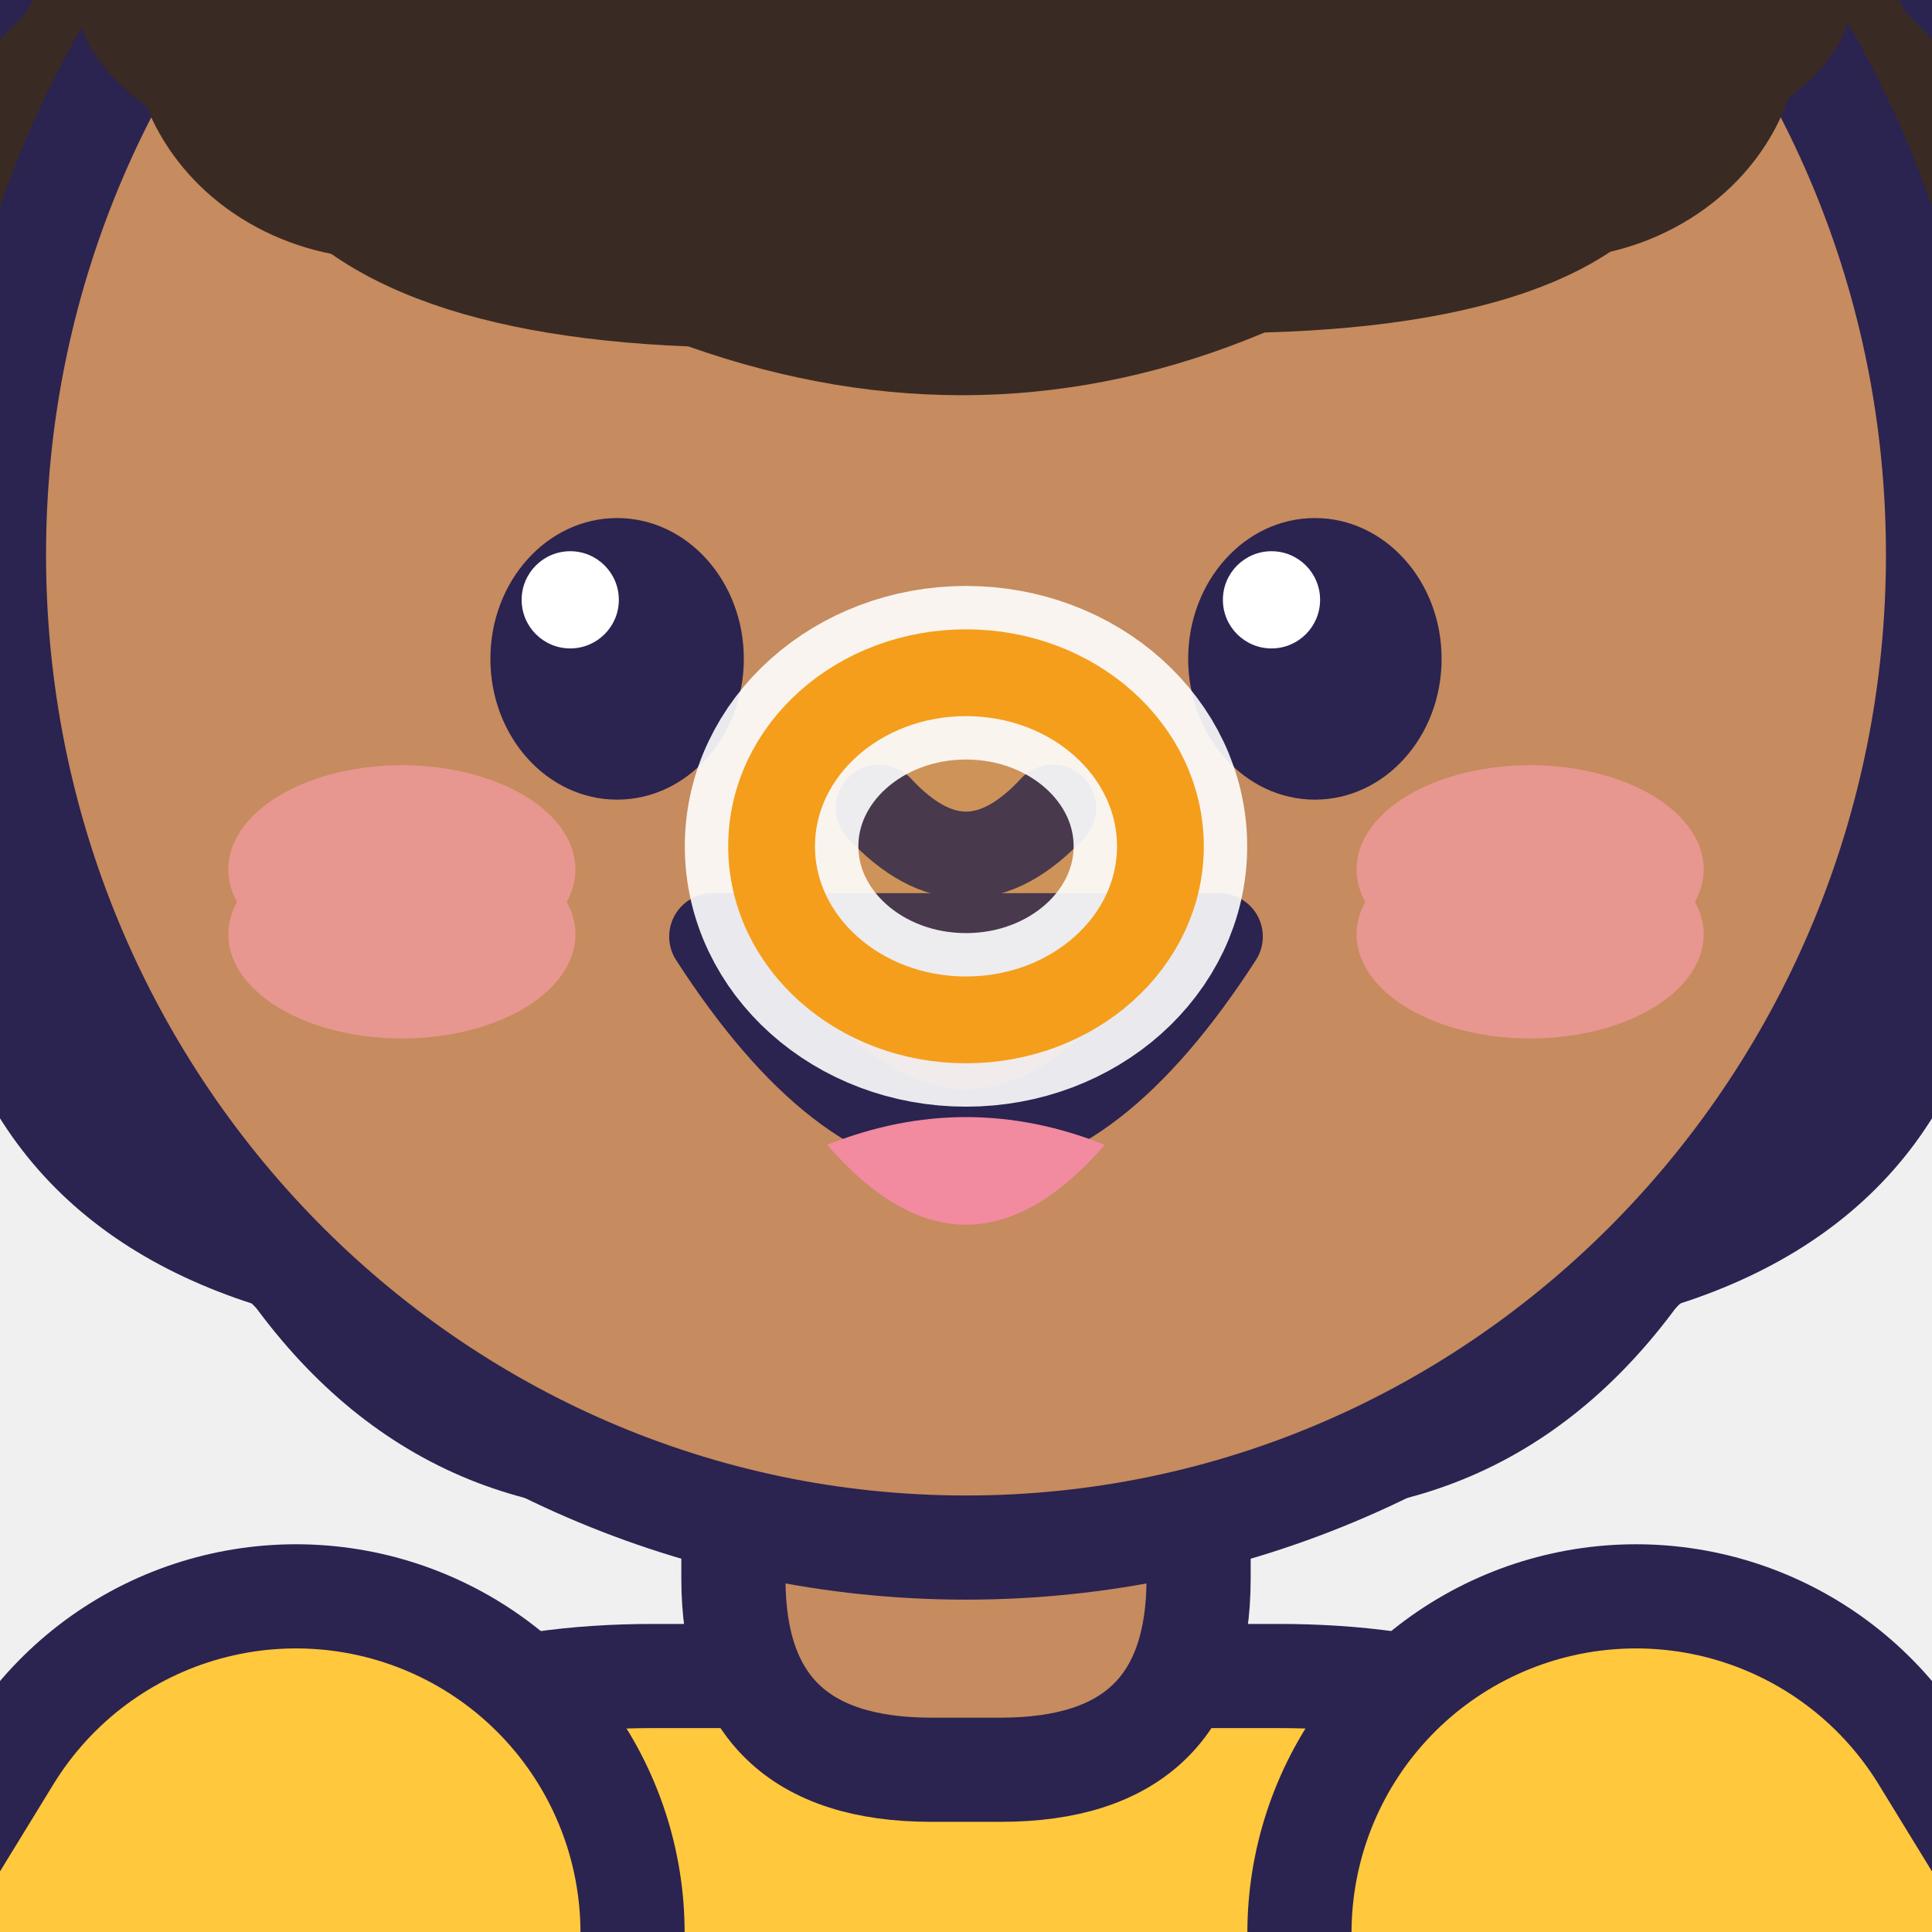
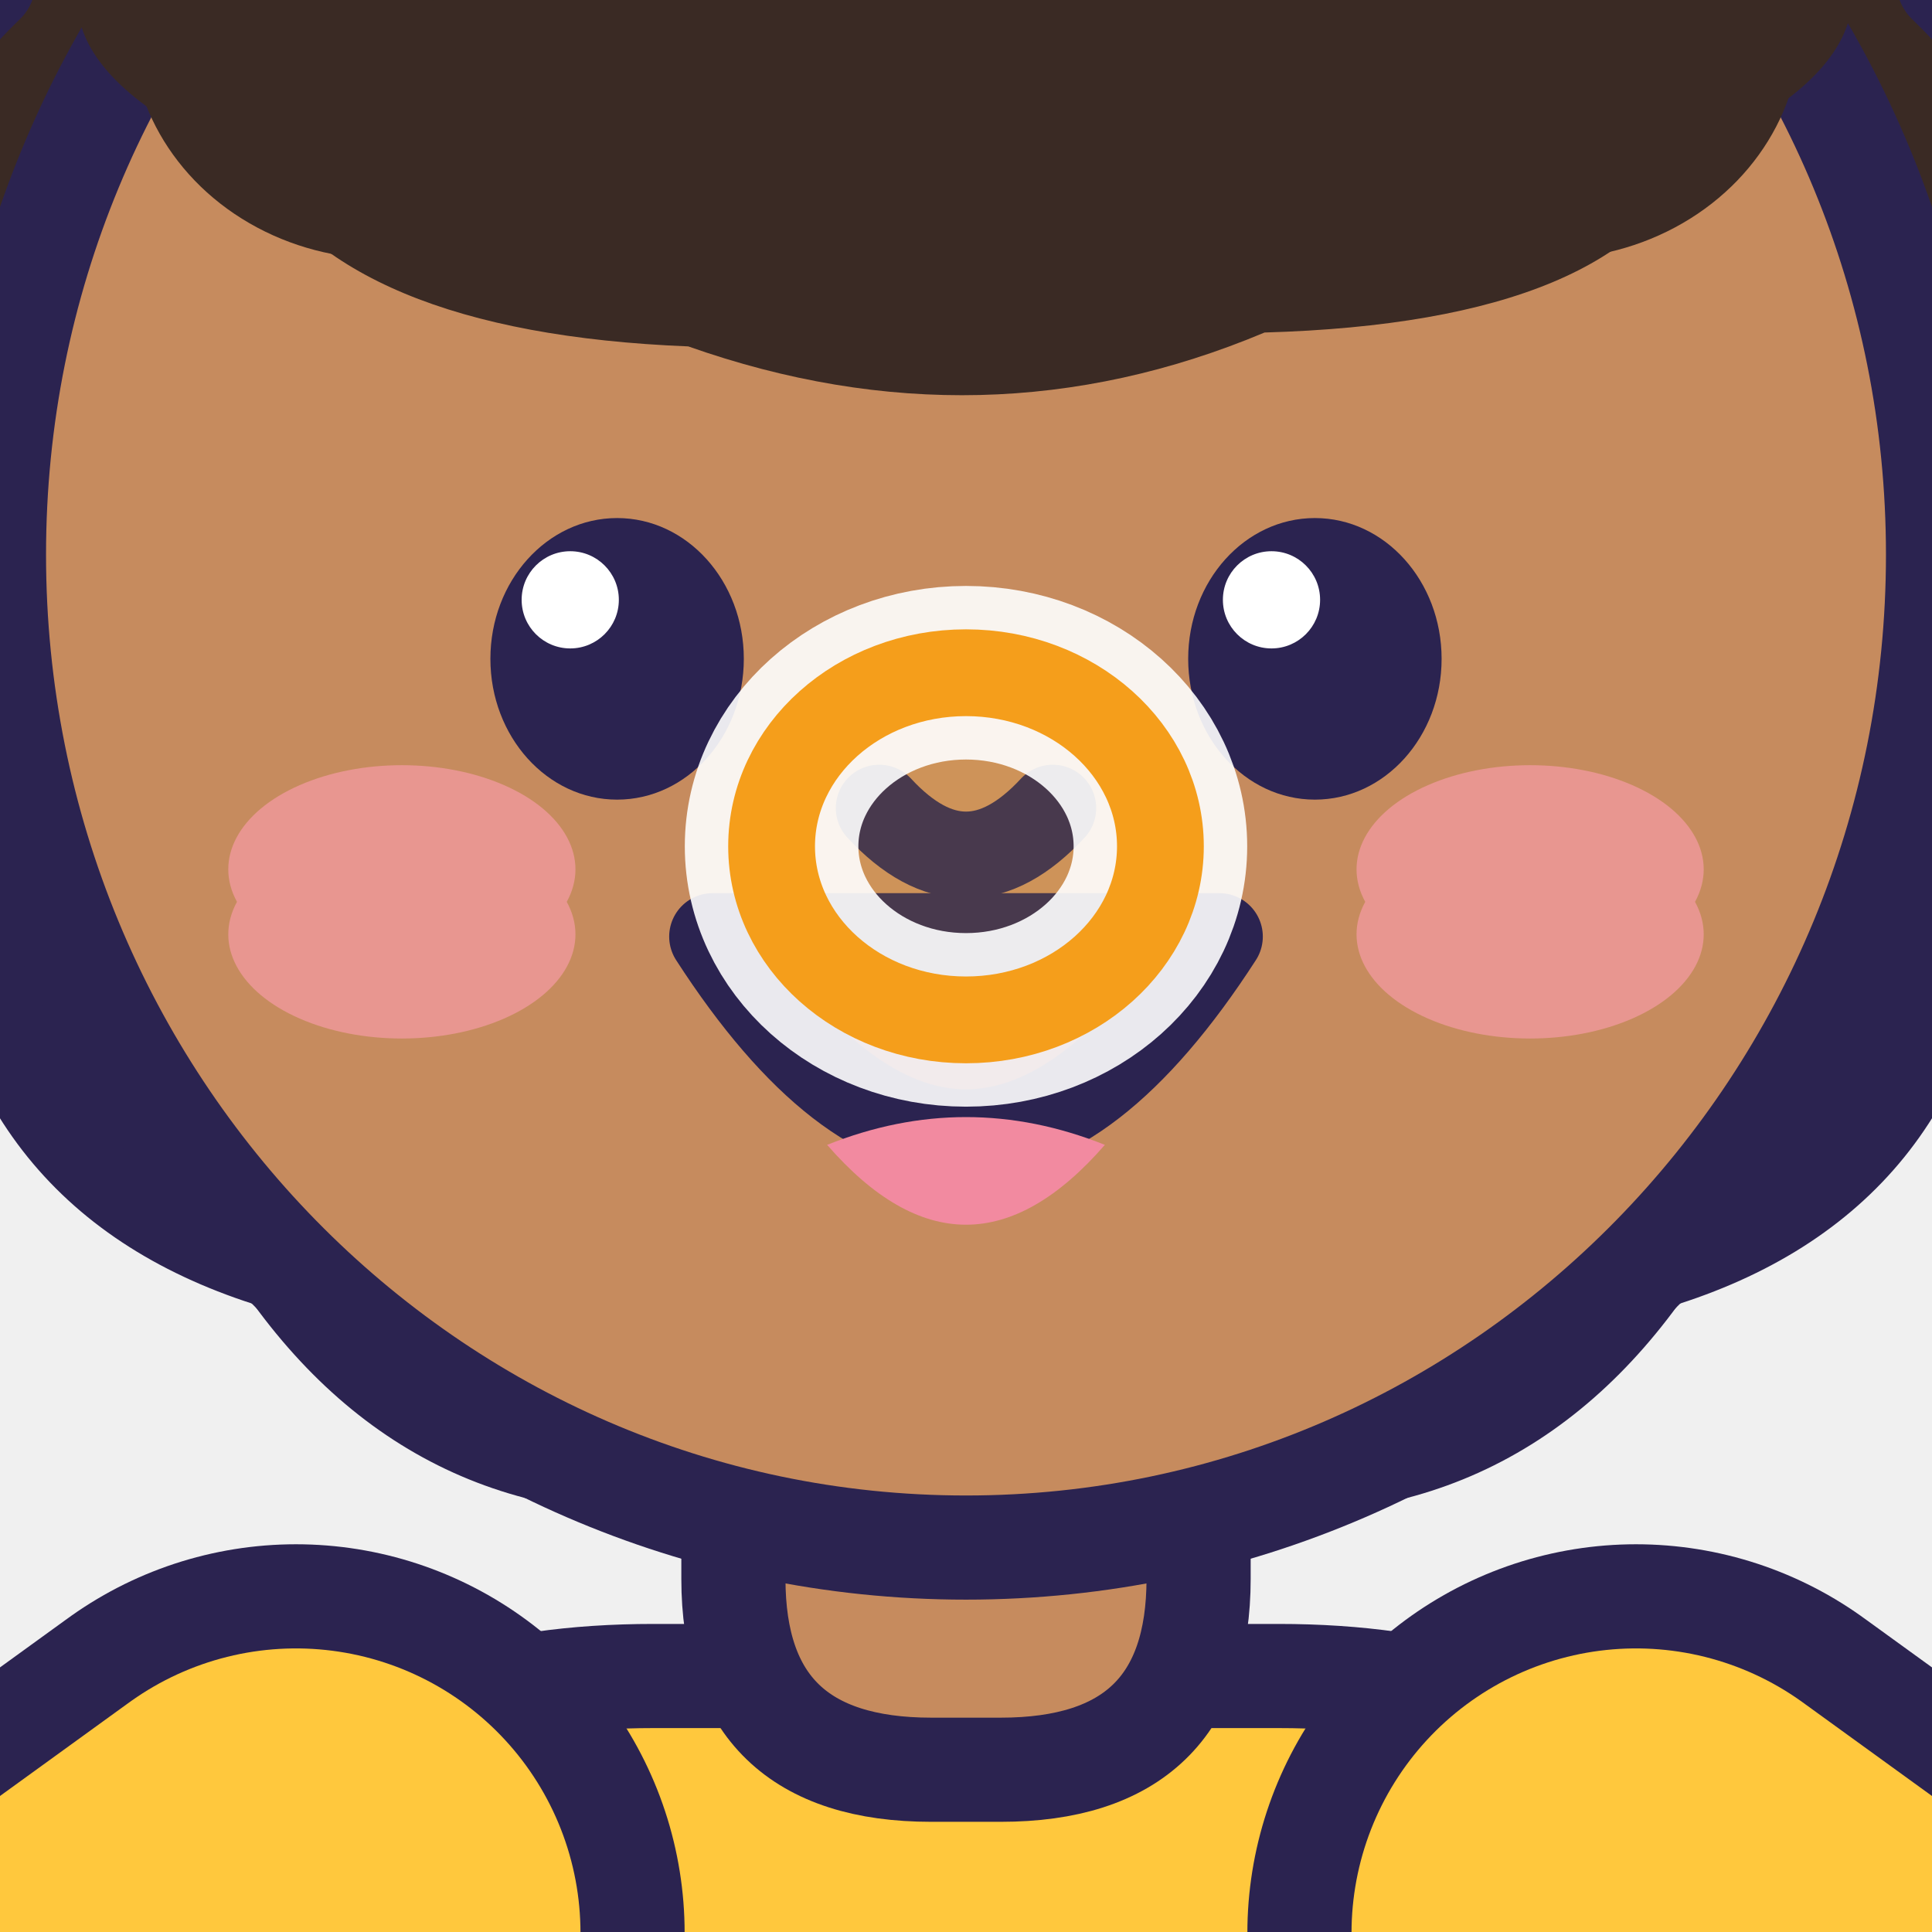
<svg xmlns="http://www.w3.org/2000/svg" viewBox="0 0 256 256" width="256" height="256">
  <g stroke-linejoin="round" stroke-linecap="round">
    <clipPath id="frame">
      <rect x="0" y="0" width="256" height="256" />
    </clipPath>
    <g clip-path="url(#frame)">
      <g transform="translate(128 597.9) scale(4.6)">
        <ellipse cx="0" cy="0" rx="44.8" ry="7" fill="#2B2350" opacity="0.12" />
        <g transform="translate(0 0)">
          <path d="M -9.5 -45.6 L -10.7 -23 L -12 -2.5" fill="none" stroke="#2B2350" stroke-width="22.33" />
          <path d="M -9.5 -45.6 L -10.7 -23 L -12 -2.5" fill="none" stroke="#C68B5E" stroke-width="16.33" />
          <path d="M -9.5 -45.6 L -10 -33" fill="none" stroke="#2B2350" stroke-width="24.33" />
          <path d="M -9.5 -45.6 L -10 -33" fill="none" stroke="#1A9E9A" stroke-width="18.33" />
          <path d="M -26 -1 A 11 5 0 1 0 -4.3 -1 A 11 5 0 1 0 -26 -1 Z" fill="#C68B5E" stroke="#2B2350" stroke-width="3" />
          <path d="M 9.5 -45.6 L 10.7 -23 L 12 -2.5" fill="none" stroke="#2B2350" stroke-width="22.33" />
          <path d="M 9.5 -45.6 L 10.7 -23 L 12 -2.5" fill="none" stroke="#C68B5E" stroke-width="16.33" />
          <path d="M 9.5 -45.6 L 10 -33" fill="none" stroke="#2B2350" stroke-width="24.33" />
          <path d="M 9.5 -45.6 L 10 -33" fill="none" stroke="#1A9E9A" stroke-width="18.33" />
          <path d="M 4.3 -1 A 11 5 0 1 0 26 -1 A 11 5 0 1 0 4.3 -1 Z" fill="#C68B5E" stroke="#2B2350" stroke-width="3" />
          <path d="M -15 -50.7 L 15 -50.7 Q 21.7 -50.7 21.7 -44 L 21.7 -42 Q 21.7 -35 15 -35 L -15 -35 Q -21.7 -35 -21.7 -42 L -21.7 -44 Q -21.7 -50.7 -15 -50.7 Z" fill="#1A9E9A" stroke="#2B2350" stroke-width="3" />
          <g transform="rotate(0 0 -45.6)">
            <path d="M -9 -81.7 L 9 -81.7 Q 22.7 -81.7 22.7 -68 L 22.7 -55 Q 22.7 -41.3 9 -41.3 L -9 -41.3 Q -22.7 -41.3 -22.7 -55 L -22.7 -68 Q -22.7 -81.7 -9 -81.7 Z" fill="#FFC83D" stroke="#2B2350" stroke-width="3" />
            <g transform="rotate(0 0 -86)">
              <path d="M -1 -94.4 L 1 -94.4 Q 6.7 -94.4 6.7 -89 L 6.7 -84.5 Q 6.7 -79 1 -79 L -1 -79 Q -6.7 -79 -6.7 -84.5 L -6.7 -89 Q -6.7 -94.4 -1 -94.4 Z" fill="#C68B5E" stroke="#2B2350" stroke-width="3" />
              <path d="M 31.4 -117.4 Q 34 -110 28.3 -104 Q 27.5 -96 19.6 -93.7 Q 15 -87 7 -88 Q 0 -83.5 -7 -88 Q -15 -87 -19.6 -93.7 Q -27.5 -96 -28.3 -104 Q -34 -110 -31.4 -117.4 Q -34 -125 -28.3 -130.5 Q -27.5 -138.5 -19.6 -141 Q -15 -148 -7 -147 Q 0 -151 7 -147 Q 15 -148 19.6 -141 Q 27.5 -138.5 28.3 -130.5 Q 34 -125 31.4 -117.4 Z" fill="#3A2A24" stroke="#2B2350" stroke-width="3" />
              <path d="M -33 -110.6 A 5.6 6.7 0 1 0 -22 -110.6 A 5.6 6.7 0 1 0 -33 -110.6 Z" fill="#C68B5E" stroke="#2B2350" stroke-width="3" />
              <path d="M 22 -110.6 A 5.6 6.7 0 1 0 33 -110.6 A 5.6 6.7 0 1 0 22 -110.6 Z" fill="#C68B5E" stroke="#2B2350" stroke-width="3" />
              <path d="M -28 -114 A 28 28.6 0 1 0 28 -114 A 28 28.6 0 1 0 -28 -114 Z" fill="#C68B5E" stroke="#2B2350" stroke-width="3" />
              <path d="M -24 -133 Q -25.3 -138 -16 -140 Q -10.3 -144.5 -0.4 -143 Q 9.4 -144.7 15 -140.5 Q 25 -138.6 23.6 -133.6 Q 28.5 -129 21 -125.6 Q 19 -120.7 8.6 -120.4 Q 0.5 -117 -8 -120 Q -18 -120.4 -20.7 -125.3 Q -28.4 -128.7 -24 -133 Z" fill="#3A2A24" />
              <path d="M -24 -130 A 7.3 6.7 0 1 0 -9.5 -130 A 7.3 6.7 0 1 0 -24 -130 Z" fill="#3A2A24" />
              <path d="M -15.7 -132 A 7.3 6.7 0 1 0 -1 -132 A 7.3 6.7 0 1 0 -15.7 -132 Z" fill="#3A2A24" />
              <path d="M -7.3 -134 A 7.3 6.7 0 1 0 7.3 -134 A 7.3 6.7 0 1 0 -7.3 -134 Z" fill="#3A2A24" />
              <path d="M 1 -132 A 7.3 6.7 0 1 0 15.7 -132 A 7.3 6.7 0 1 0 1 -132 Z" fill="#3A2A24" />
              <path d="M 9.5 -130 A 7.3 6.7 0 1 0 24 -130 A 7.3 6.7 0 1 0 9.5 -130 Z" fill="#3A2A24" />
              <path d="M -13.7 -111 A 3.6 4 0 1 0 -6.4 -111 A 3.6 4 0 1 0 -13.7 -111 Z" fill="#2B2350" />
              <circle cx="-11.4" cy="-112.7" r="1.4" fill="#FFFFFF" />
              <path d="M -21 -104 A 5 3 0 1 0 -11.5 -104 A 5 3 0 1 0 -21 -104 Z" fill="#FF9DB0" opacity="0.6" />
              <path d="M 6.4 -111 A 3.6 4 0 1 0 13.7 -111 A 3.6 4 0 1 0 6.4 -111 Z" fill="#2B2350" />
              <circle cx="8.8" cy="-112.7" r="1.4" fill="#FFFFFF" />
              <path d="M 11.5 -104 A 5 3 0 1 0 21 -104 A 5 3 0 1 0 11.5 -104 Z" fill="#FF9DB0" opacity="0.6" />
              <path d="M -7.3 -103 Q 0 -91.7 7.3 -103 Z" fill="#7A2E3E" stroke="#2B2350" stroke-width="2.5" />
              <path d="M -4 -97 Q 0 -92.4 4 -97 Q 0 -98.6 -4 -97 Z" fill="#F28AA0" />
            </g>
-             <path d="M -19.3 -74.3 L -30 -57.6 L -41 -42.3" fill="none" stroke="#2B2350" stroke-width="19.39" />
-             <path d="M -19.3 -74.3 L -30 -57.6 L -41 -42.3" fill="none" stroke="#C68B5E" stroke-width="13.39" />
-             <path d="M -19.3 -74.3 L -25 -65" fill="none" stroke="#2B2350" stroke-width="22.39" />
-             <path d="M -19.3 -74.3 L -25 -65" fill="none" stroke="#FFC83D" stroke-width="16.39" />
-             <path d="M -49 -42.3 A 8.3 8.3 0 1 0 -32.6 -42.3 A 8.3 8.3 0 1 0 -49 -42.3 Z" fill="#C68B5E" stroke="#2B2350" stroke-width="3" />
-             <path d="M 19.3 -74.3 L 30 -57.6 L 41 -42.3" fill="none" stroke="#2B2350" stroke-width="19.39" />
-             <path d="M 19.3 -74.3 L 30 -57.6 L 41 -42.3" fill="none" stroke="#C68B5E" stroke-width="13.39" />
-             <path d="M 19.3 -74.3 L 25 -65" fill="none" stroke="#2B2350" stroke-width="22.39" />
-             <path d="M 19.3 -74.3 L 25 -65" fill="none" stroke="#FFC83D" stroke-width="16.39" />
-             <path d="M 32.6 -42.3 A 8.3 8.3 0 1 0 49 -42.3 A 8.3 8.3 0 1 0 32.6 -42.3 Z" fill="#C68B5E" stroke="#2B2350" stroke-width="3" />
+             <path d="M -19.3 -74.3 L -35.5 -63 L -52 -54" fill="none" stroke="#2B2350" stroke-width="19.39" />
+             <path d="M -19.3 -74.3 L -35.5 -63 L -52 -54" fill="none" stroke="#C68B5E" stroke-width="13.39" />
+             <path d="M -19.3 -74.3 L -28 -68" fill="none" stroke="#2B2350" stroke-width="22.39" />
+             <path d="M -19.3 -74.3 L -28 -68" fill="none" stroke="#FFC83D" stroke-width="16.39" />
+             <path d="M -60.3 -54 A 8.3 8.3 0 1 0 -43.7 -54 A 8.3 8.3 0 1 0 -60.3 -54 Z" fill="#C68B5E" stroke="#2B2350" stroke-width="3" />
+             <path d="M 19.3 -74.3 L 35.5 -63 L 52 -54" fill="none" stroke="#2B2350" stroke-width="19.39" />
+             <path d="M 19.3 -74.3 L 35.5 -63 L 52 -54" fill="none" stroke="#C68B5E" stroke-width="13.39" />
+             <path d="M 19.3 -74.3 L 28 -68" fill="none" stroke="#2B2350" stroke-width="22.39" />
+             <path d="M 19.3 -74.3 L 28 -68" fill="none" stroke="#FFC83D" stroke-width="16.39" />
+             <path d="M 43.7 -54 A 8.3 8.3 0 1 0 60.3 -54 A 8.3 8.3 0 1 0 43.7 -54 Z" fill="#C68B5E" stroke="#2B2350" stroke-width="3" />
          </g>
          <path d="M -2.5 -106.7 Q 0 -104 2.5 -106.7" fill="none" stroke="#2B2350" stroke-width="2.5" />
-           <g transform="translate(-40.9 -44.4) rotate(36)">
+           <g transform="translate(-52 -55.9) rotate(61)">
            <path d="M 0 3.3 L -8.4 10.6" fill="none" stroke="#2B2350" stroke-width="10.553" />
            <path d="M 0 3.3 L -8.4 10.6" fill="none" stroke="#C68B5E" stroke-width="4.553" />
            <path d="M 0 3.3 L -5 17" fill="none" stroke="#2B2350" stroke-width="10.553" />
            <path d="M 0 3.3 L -5 17" fill="none" stroke="#C68B5E" stroke-width="4.553" />
            <path d="M 0 3.3 L 0 19" fill="none" stroke="#2B2350" stroke-width="10.553" />
            <path d="M 0 3.3 L 0 19" fill="none" stroke="#C68B5E" stroke-width="4.553" />
            <path d="M 0 3.3 L 5 17" fill="none" stroke="#2B2350" stroke-width="10.553" />
            <path d="M 0 3.3 L 5 17" fill="none" stroke="#C68B5E" stroke-width="4.553" />
            <path d="M 0 3.3 L 7.6 13" fill="none" stroke="#2B2350" stroke-width="10.553" />
            <path d="M 0 3.3 L 7.6 13" fill="none" stroke="#C68B5E" stroke-width="4.553" />
            <path d="M -8.3 2.4 A 8.3 8 0 1 0 8.3 2.4 A 8.3 8 0 1 0 -8.3 2.4 Z" fill="#C68B5E" stroke="#2B2350" stroke-width="3" />
          </g>
-           <g transform="translate(40.9 -44.4) rotate(-36)">
+           <g transform="translate(52 -55.9) rotate(-61)">
            <path d="M 0 3.3 L -8.4 10.6" fill="none" stroke="#2B2350" stroke-width="10.553" />
            <path d="M 0 3.3 L -8.4 10.6" fill="none" stroke="#C68B5E" stroke-width="4.553" />
            <path d="M 0 3.3 L -5 17" fill="none" stroke="#2B2350" stroke-width="10.553" />
            <path d="M 0 3.3 L -5 17" fill="none" stroke="#C68B5E" stroke-width="4.553" />
            <path d="M 0 3.3 L 0 19" fill="none" stroke="#2B2350" stroke-width="10.553" />
            <path d="M 0 3.3 L 0 19" fill="none" stroke="#C68B5E" stroke-width="4.553" />
            <path d="M 0 3.3 L 5 17" fill="none" stroke="#2B2350" stroke-width="10.553" />
            <path d="M 0 3.3 L 5 17" fill="none" stroke="#C68B5E" stroke-width="4.553" />
            <path d="M 0 3.3 L 7.6 13" fill="none" stroke="#2B2350" stroke-width="10.553" />
            <path d="M 0 3.3 L 7.6 13" fill="none" stroke="#C68B5E" stroke-width="4.553" />
            <path d="M -8.3 2.4 A 8.3 8 0 1 0 8.3 2.4 A 8.3 8 0 1 0 -8.3 2.4 Z" fill="#C68B5E" stroke="#2B2350" stroke-width="3" />
          </g>
          <path d="M -22 -0.3 A 2 2 0 1 0 -17.5 -0.3 A 2 2 0 1 0 -22 -0.3 Z" fill="#C68B5E" stroke="#2B2350" stroke-width="1.8" />
          <path d="M -18 -0.3 A 2 2 0 1 0 -14 -0.3 A 2 2 0 1 0 -18 -0.3 Z" fill="#C68B5E" stroke="#2B2350" stroke-width="1.8" />
          <path d="M -14.6 -0.3 A 2 2 0 1 0 -10.3 -0.3 A 2 2 0 1 0 -14.6 -0.3 Z" fill="#C68B5E" stroke="#2B2350" stroke-width="1.8" />
          <path d="M -11.3 -0.3 A 2 2 0 1 0 -7 -0.3 A 2 2 0 1 0 -11.3 -0.3 Z" fill="#C68B5E" stroke="#2B2350" stroke-width="1.8" />
          <path d="M -8.4 -0.3 A 2 2 0 1 0 -4 -0.3 A 2 2 0 1 0 -8.4 -0.3 Z" fill="#C68B5E" stroke="#2B2350" stroke-width="1.8" />
          <path d="M 4 -0.3 A 2 2 0 1 0 8 -0.3 A 2 2 0 1 0 4 -0.3 Z" fill="#C68B5E" stroke="#2B2350" stroke-width="1.8" />
          <path d="M 7.4 -0.3 A 2 2 0 1 0 11.6 -0.3 A 2 2 0 1 0 7.4 -0.3 Z" fill="#C68B5E" stroke="#2B2350" stroke-width="1.8" />
          <path d="M 11 -0.3 A 2 2 0 1 0 15 -0.3 A 2 2 0 1 0 11 -0.3 Z" fill="#C68B5E" stroke="#2B2350" stroke-width="1.8" />
          <path d="M 14.3 -0.3 A 2 2 0 1 0 18.5 -0.3 A 2 2 0 1 0 14.3 -0.3 Z" fill="#C68B5E" stroke="#2B2350" stroke-width="1.8" />
          <path d="M 17 -0.3 A 2 2 0 1 0 21.4 -0.3 A 2 2 0 1 0 17 -0.3 Z" fill="#C68B5E" stroke="#2B2350" stroke-width="1.8" />
        </g>
        <ellipse cx="0" cy="-105.6" rx="5.6" ry="5" fill="#FFC83D" opacity="0.14" />
        <ellipse cx="0" cy="-105.6" rx="5.6" ry="5" fill="none" stroke="#FFFFFF" stroke-width="5" opacity="0.9" />
        <ellipse cx="0" cy="-105.6" rx="5.6" ry="5" fill="none" stroke="#F59E1B" stroke-width="2.5" />
      </g>
    </g>
  </g>
</svg>
